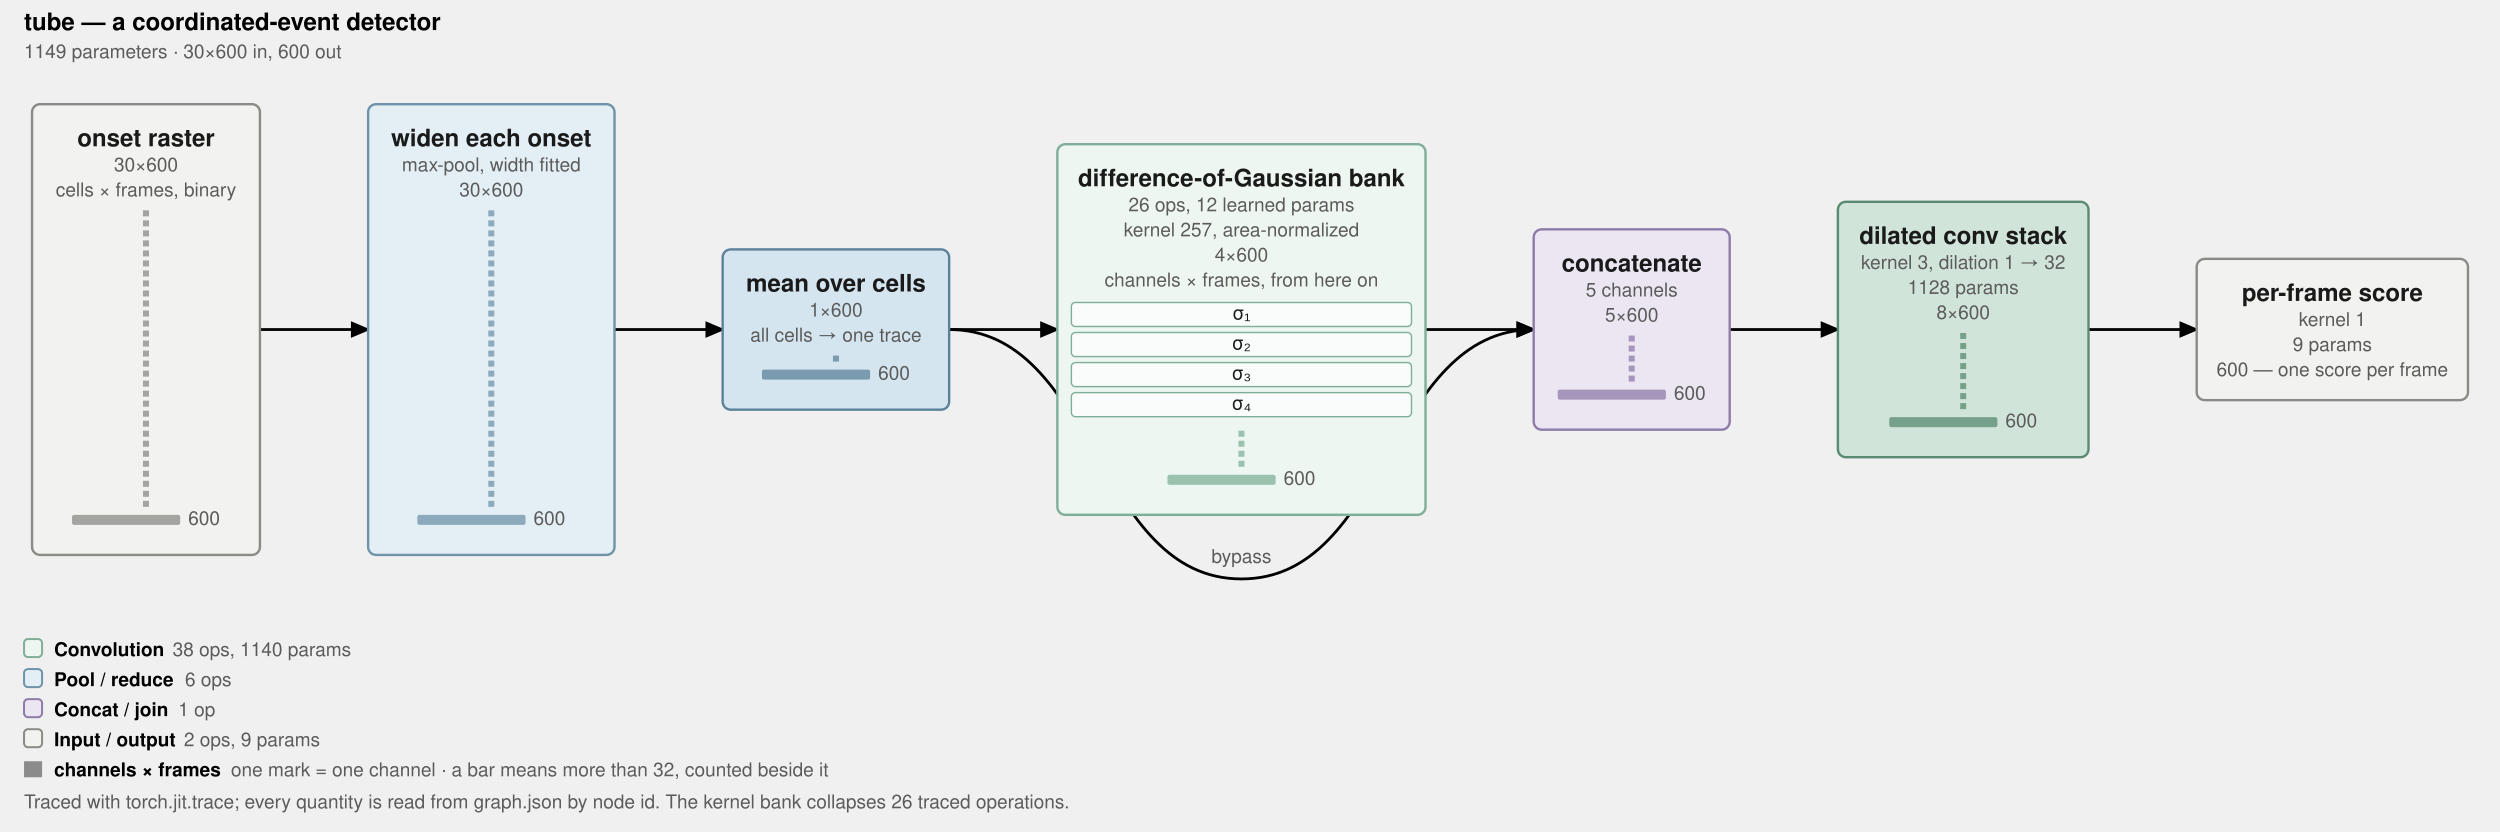
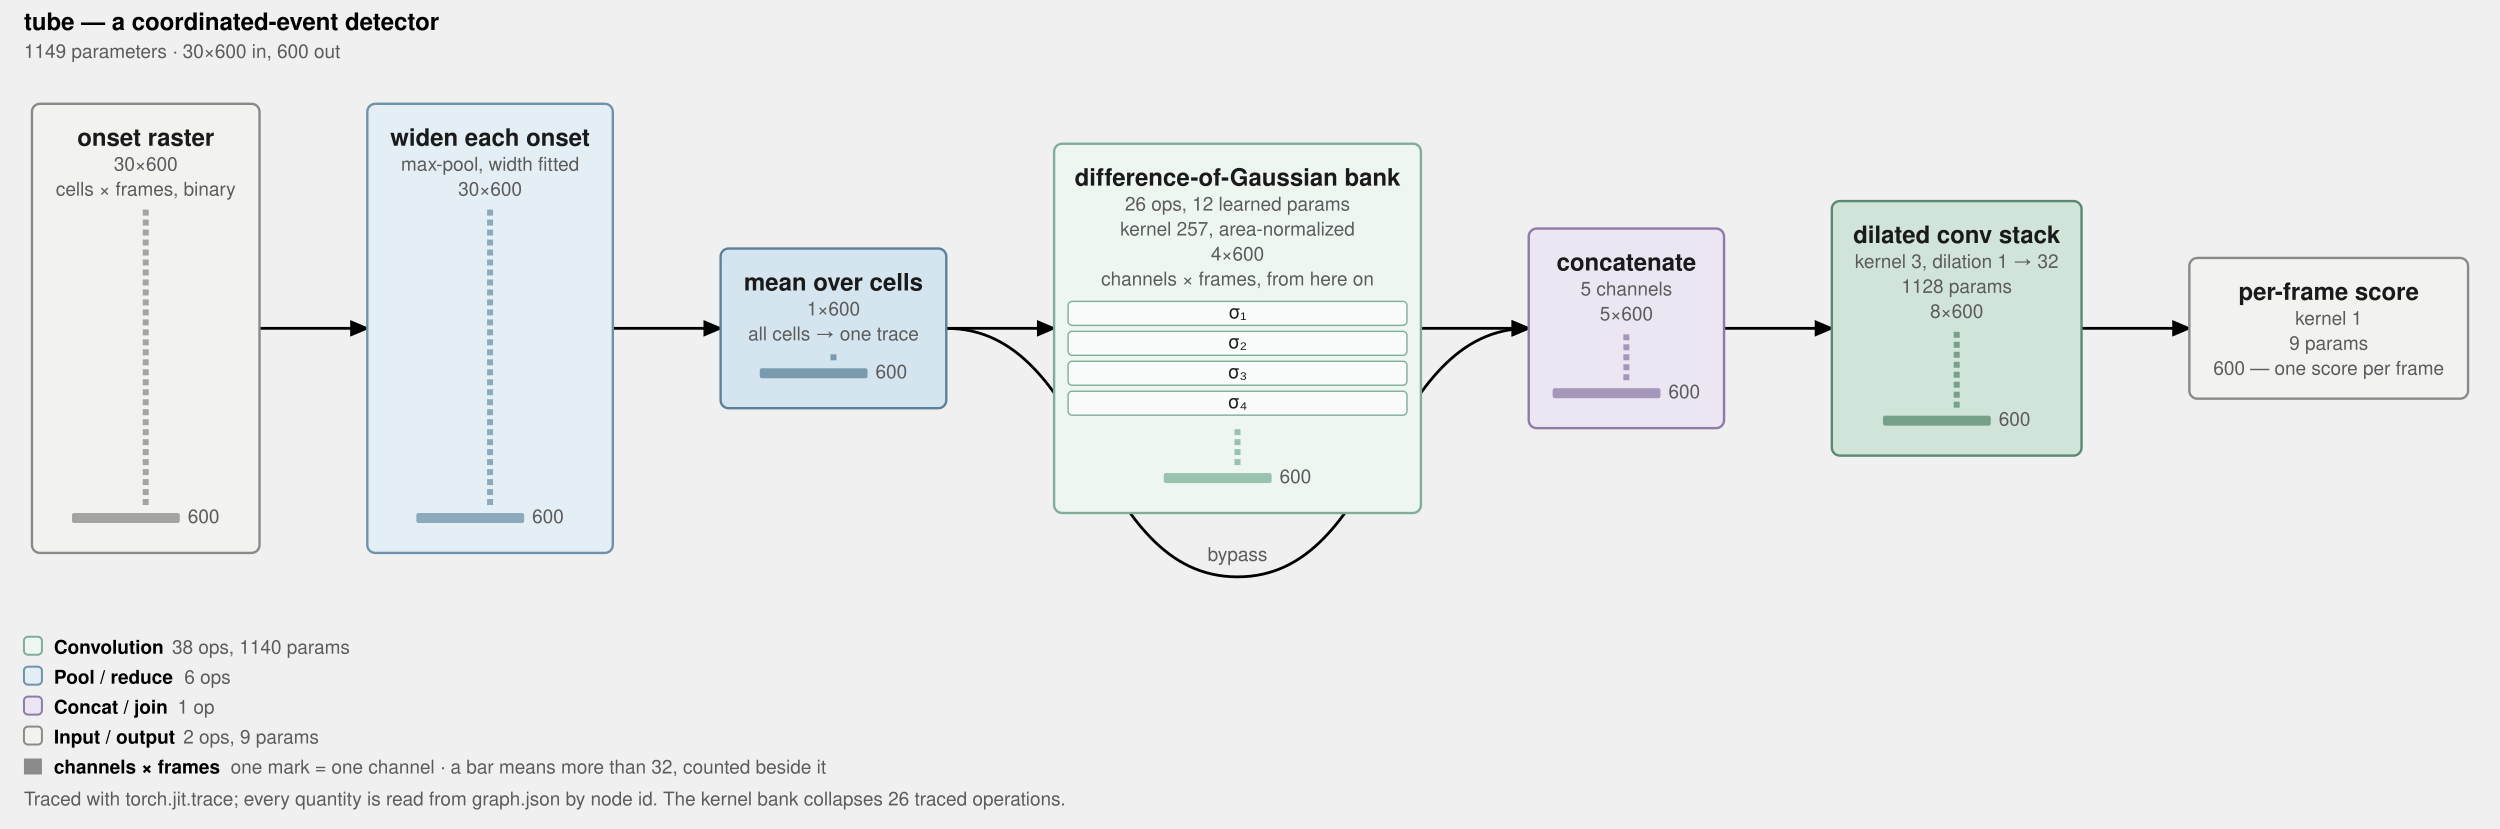
- <svg xmlns="http://www.w3.org/2000/svg" class="draughtsman" role="img" aria-label="tube — a coordinated-event detector" viewBox="0 0 1247.93 414.99" width="1247.93" height="414.99">
+ <svg xmlns="http://www.w3.org/2000/svg" class="draughtsman" role="img" aria-label="tube — a coordinated-event detector" viewBox="0 0 1252.42 414.99" width="1252.42" height="414.99">
  <defs>
    <marker id="ds-arrow" viewBox="0 0 8 8" refX="7" refY="4" markerWidth="7" markerHeight="7" orient="auto-start-reverse">
      <path d="M0 0.6 L8 4 L0 7.4 Z" style="fill:currentColor" />
    </marker>
  </defs>
-   <text class="ds-title" x="12" y="15" style="font-family:Helvetica Neue, Helvetica, Arial, sans-serif;font-size:12.0px;font-weight:600;fill:currentColor">tube — a coordinated-event detector</text>
-   <text class="ds-subtitle" x="12" y="29" style="font-family:Helvetica Neue, Helvetica, Arial, sans-serif;font-size:9.5px;fill:currentColor;opacity:0.62">1149 parameters · 30×600 in, 600 out</text>
+   <text class="ds-title" x="12" y="15" style="font-family:'Helvetica Neue', Helvetica, Arial, sans-serif;font-size:12.0px;font-weight:600;fill:currentColor">tube — a coordinated-event detector</text>
+   <text class="ds-subtitle" x="12" y="29" style="font-family:'Helvetica Neue', Helvetica, Arial, sans-serif;font-size:9.5px;fill:currentColor;opacity:0.62">1149 parameters · 30×600 in, 600 out</text>
  <g class="ds-body" transform="translate(0 36)">
-     <path class="ds-edge ds-edge-solid" data-from="raster" data-to="widen" d="M129.75 128.5 C156.75 128.5 156.75 128.5 183.75 128.5" style="fill:none;stroke:currentColor;stroke-width:1.4" marker-end="url(#ds-arrow)" />
-     <path class="ds-edge ds-edge-solid" data-from="widen" data-to="mean" d="M306.73 128.5 C333.73 128.5 333.73 128.5 360.73 128.5" style="fill:none;stroke:currentColor;stroke-width:1.4" marker-end="url(#ds-arrow)" />
-     <path class="ds-edge ds-edge-solid" data-from="mean" data-to="concat" d="M473.8 128.5 C546.74 128.5 546.74 252.99 619.69 252.99 C692.63 252.99 692.63 128.49 765.57 128.49" style="fill:none;stroke:currentColor;stroke-width:1.4" marker-end="url(#ds-arrow)" />
-     <text class="ds-edge-label" x="619.69" y="244.99" text-anchor="middle" style="font-family:Helvetica Neue, Helvetica, Arial, sans-serif;font-size:9.5px;fill:currentColor;opacity:0.62">bypass</text>
-     <path class="ds-edge ds-edge-solid" data-from="mean" data-to="dog" d="M473.8 128.5 C500.8 128.5 500.8 128.49 527.8 128.49" style="fill:none;stroke:currentColor;stroke-width:1.4" marker-end="url(#ds-arrow)" />
-     <path class="ds-edge ds-edge-solid" data-from="dog" data-to="concat" d="M711.57 128.49 C738.57 128.49 738.57 128.49 765.57 128.49" style="fill:none;stroke:currentColor;stroke-width:1.4" marker-end="url(#ds-arrow)" />
-     <path class="ds-edge ds-edge-solid" data-from="concat" data-to="head" d="M863.42 128.49 C890.42 128.49 890.42 128.48 917.42 128.48" style="fill:none;stroke:currentColor;stroke-width:1.4" marker-end="url(#ds-arrow)" />
-     <path class="ds-edge ds-edge-solid" data-from="head" data-to="score" d="M1042.52 128.48 C1069.52 128.48 1069.52 128.48 1096.52 128.48" style="fill:none;stroke:currentColor;stroke-width:1.4" marker-end="url(#ds-arrow)" />
+     <path class="ds-edge ds-edge-solid" data-from="raster" data-to="widen" d="M130.01 128.5 C157.01 128.5 157.01 128.5 184.01 128.5" style="fill:none;stroke:currentColor;stroke-width:1.4" marker-end="url(#ds-arrow)" />
+     <path class="ds-edge ds-edge-solid" data-from="widen" data-to="mean" d="M307 128.5 C334 128.5 334 128.5 361 128.5" style="fill:none;stroke:currentColor;stroke-width:1.4" marker-end="url(#ds-arrow)" />
+     <path class="ds-edge ds-edge-solid" data-from="mean" data-to="concat" d="M474.06 128.5 C547.01 128.5 547.01 252.99 619.95 252.99 C692.9 252.99 692.9 128.49 765.84 128.49" style="fill:none;stroke:currentColor;stroke-width:1.4" marker-end="url(#ds-arrow)" />
+     <text class="ds-edge-label" x="619.96" y="244.99" text-anchor="middle" style="font-family:'Helvetica Neue', Helvetica, Arial, sans-serif;font-size:9.5px;fill:currentColor;opacity:0.62">bypass</text>
+     <path class="ds-edge ds-edge-solid" data-from="mean" data-to="dog" d="M474.06 128.5 C501.07 128.5 501.07 128.49 528.07 128.49" style="fill:none;stroke:currentColor;stroke-width:1.4" marker-end="url(#ds-arrow)" />
+     <path class="ds-edge ds-edge-solid" data-from="dog" data-to="concat" d="M711.84 128.49 C738.84 128.49 738.84 128.49 765.84 128.49" style="fill:none;stroke:currentColor;stroke-width:1.4" marker-end="url(#ds-arrow)" />
+     <path class="ds-edge ds-edge-solid" data-from="concat" data-to="head" d="M863.69 128.49 C890.69 128.49 890.69 128.48 917.69 128.48" style="fill:none;stroke:currentColor;stroke-width:1.4" marker-end="url(#ds-arrow)" />
+     <path class="ds-edge ds-edge-solid" data-from="head" data-to="score" d="M1042.79 128.48 C1069.79 128.48 1069.79 128.48 1096.79 128.48" style="fill:none;stroke:currentColor;stroke-width:1.4" marker-end="url(#ds-arrow)" />
    <g class="ds-stage ds-kind-input" data-stage="raster">
-       <rect x="16" y="16" width="113.75" height="225" rx="4" style="fill:#f2f2f0;stroke:#8a8a86;stroke-width:1.2" />
-       <text x="72.87" y="37" text-anchor="middle" style="font-family:Helvetica Neue, Helvetica, Arial, sans-serif;font-size:12.0px;font-weight:600;fill:#1a1a1a">onset raster</text>
-       <text x="72.87" y="49.5" text-anchor="middle" style="font-family:Helvetica Neue, Helvetica, Arial, sans-serif;font-size:9.5px;fill:#5b5b5b">30×600</text>
-       <text x="72.87" y="62" text-anchor="middle" style="font-family:Helvetica Neue, Helvetica, Arial, sans-serif;font-size:9.5px;fill:#5b5b5b">cells × frames, binary</text>
-       <rect class="ds-mark" x="71.37" y="69" width="3" height="3" style="fill:#8a8a86;fill-opacity:0.75" />
-       <rect class="ds-mark" x="71.37" y="74" width="3" height="3" style="fill:#8a8a86;fill-opacity:0.75" />
-       <rect class="ds-mark" x="71.37" y="79" width="3" height="3" style="fill:#8a8a86;fill-opacity:0.75" />
-       <rect class="ds-mark" x="71.37" y="84" width="3" height="3" style="fill:#8a8a86;fill-opacity:0.75" />
-       <rect class="ds-mark" x="71.37" y="89" width="3" height="3" style="fill:#8a8a86;fill-opacity:0.75" />
-       <rect class="ds-mark" x="71.37" y="94" width="3" height="3" style="fill:#8a8a86;fill-opacity:0.75" />
-       <rect class="ds-mark" x="71.37" y="99" width="3" height="3" style="fill:#8a8a86;fill-opacity:0.75" />
-       <rect class="ds-mark" x="71.37" y="104" width="3" height="3" style="fill:#8a8a86;fill-opacity:0.75" />
-       <rect class="ds-mark" x="71.37" y="109" width="3" height="3" style="fill:#8a8a86;fill-opacity:0.75" />
-       <rect class="ds-mark" x="71.37" y="114" width="3" height="3" style="fill:#8a8a86;fill-opacity:0.75" />
-       <rect class="ds-mark" x="71.37" y="119" width="3" height="3" style="fill:#8a8a86;fill-opacity:0.75" />
-       <rect class="ds-mark" x="71.37" y="124" width="3" height="3" style="fill:#8a8a86;fill-opacity:0.75" />
-       <rect class="ds-mark" x="71.37" y="129" width="3" height="3" style="fill:#8a8a86;fill-opacity:0.75" />
-       <rect class="ds-mark" x="71.37" y="134" width="3" height="3" style="fill:#8a8a86;fill-opacity:0.75" />
-       <rect class="ds-mark" x="71.37" y="139" width="3" height="3" style="fill:#8a8a86;fill-opacity:0.75" />
-       <rect class="ds-mark" x="71.37" y="144" width="3" height="3" style="fill:#8a8a86;fill-opacity:0.75" />
-       <rect class="ds-mark" x="71.37" y="149" width="3" height="3" style="fill:#8a8a86;fill-opacity:0.75" />
-       <rect class="ds-mark" x="71.37" y="154" width="3" height="3" style="fill:#8a8a86;fill-opacity:0.75" />
-       <rect class="ds-mark" x="71.37" y="159" width="3" height="3" style="fill:#8a8a86;fill-opacity:0.75" />
-       <rect class="ds-mark" x="71.37" y="164" width="3" height="3" style="fill:#8a8a86;fill-opacity:0.75" />
-       <rect class="ds-mark" x="71.37" y="169" width="3" height="3" style="fill:#8a8a86;fill-opacity:0.75" />
-       <rect class="ds-mark" x="71.37" y="174" width="3" height="3" style="fill:#8a8a86;fill-opacity:0.75" />
-       <rect class="ds-mark" x="71.37" y="179" width="3" height="3" style="fill:#8a8a86;fill-opacity:0.75" />
-       <rect class="ds-mark" x="71.37" y="184" width="3" height="3" style="fill:#8a8a86;fill-opacity:0.75" />
-       <rect class="ds-mark" x="71.37" y="189" width="3" height="3" style="fill:#8a8a86;fill-opacity:0.75" />
-       <rect class="ds-mark" x="71.37" y="194" width="3" height="3" style="fill:#8a8a86;fill-opacity:0.75" />
-       <rect class="ds-mark" x="71.37" y="199" width="3" height="3" style="fill:#8a8a86;fill-opacity:0.75" />
-       <rect class="ds-mark" x="71.37" y="204" width="3" height="3" style="fill:#8a8a86;fill-opacity:0.75" />
-       <rect class="ds-mark" x="71.37" y="209" width="3" height="3" style="fill:#8a8a86;fill-opacity:0.75" />
-       <rect class="ds-mark" x="71.37" y="214" width="3" height="3" style="fill:#8a8a86;fill-opacity:0.75" />
-       <rect class="ds-mark-bar" x="35.95" y="221" width="54" height="5" rx="1" style="fill:#8a8a86;fill-opacity:0.75" />
-       <text class="ds-mark-count" x="93.95" y="226" style="font-family:Helvetica Neue, Helvetica, Arial, sans-serif;font-size:9.5px;fill:#5b5b5b">600</text>
+       <rect x="16" y="16" width="114.01" height="225" rx="4" style="fill:#f2f2f0;stroke:#8a8a86;stroke-width:1.2" />
+       <text x="73.01" y="37" text-anchor="middle" style="font-family:'Helvetica Neue', Helvetica, Arial, sans-serif;font-size:12.0px;font-weight:600;fill:#1a1a1a">onset raster</text>
+       <text x="73.01" y="49.5" text-anchor="middle" style="font-family:'Helvetica Neue', Helvetica, Arial, sans-serif;font-size:9.5px;fill:#5b5b5b">30×600</text>
+       <text x="73.01" y="62" text-anchor="middle" style="font-family:'Helvetica Neue', Helvetica, Arial, sans-serif;font-size:9.5px;fill:#5b5b5b">cells × frames, binary</text>
+       <rect class="ds-mark" x="71.51" y="69" width="3" height="3" style="fill:#8a8a86;fill-opacity:0.75" />
+       <rect class="ds-mark" x="71.51" y="74" width="3" height="3" style="fill:#8a8a86;fill-opacity:0.75" />
+       <rect class="ds-mark" x="71.51" y="79" width="3" height="3" style="fill:#8a8a86;fill-opacity:0.75" />
+       <rect class="ds-mark" x="71.51" y="84" width="3" height="3" style="fill:#8a8a86;fill-opacity:0.75" />
+       <rect class="ds-mark" x="71.51" y="89" width="3" height="3" style="fill:#8a8a86;fill-opacity:0.75" />
+       <rect class="ds-mark" x="71.51" y="94" width="3" height="3" style="fill:#8a8a86;fill-opacity:0.75" />
+       <rect class="ds-mark" x="71.51" y="99" width="3" height="3" style="fill:#8a8a86;fill-opacity:0.75" />
+       <rect class="ds-mark" x="71.51" y="104" width="3" height="3" style="fill:#8a8a86;fill-opacity:0.75" />
+       <rect class="ds-mark" x="71.51" y="109" width="3" height="3" style="fill:#8a8a86;fill-opacity:0.75" />
+       <rect class="ds-mark" x="71.51" y="114" width="3" height="3" style="fill:#8a8a86;fill-opacity:0.75" />
+       <rect class="ds-mark" x="71.51" y="119" width="3" height="3" style="fill:#8a8a86;fill-opacity:0.75" />
+       <rect class="ds-mark" x="71.51" y="124" width="3" height="3" style="fill:#8a8a86;fill-opacity:0.75" />
+       <rect class="ds-mark" x="71.51" y="129" width="3" height="3" style="fill:#8a8a86;fill-opacity:0.75" />
+       <rect class="ds-mark" x="71.51" y="134" width="3" height="3" style="fill:#8a8a86;fill-opacity:0.75" />
+       <rect class="ds-mark" x="71.51" y="139" width="3" height="3" style="fill:#8a8a86;fill-opacity:0.75" />
+       <rect class="ds-mark" x="71.51" y="144" width="3" height="3" style="fill:#8a8a86;fill-opacity:0.75" />
+       <rect class="ds-mark" x="71.51" y="149" width="3" height="3" style="fill:#8a8a86;fill-opacity:0.75" />
+       <rect class="ds-mark" x="71.51" y="154" width="3" height="3" style="fill:#8a8a86;fill-opacity:0.75" />
+       <rect class="ds-mark" x="71.51" y="159" width="3" height="3" style="fill:#8a8a86;fill-opacity:0.75" />
+       <rect class="ds-mark" x="71.51" y="164" width="3" height="3" style="fill:#8a8a86;fill-opacity:0.75" />
+       <rect class="ds-mark" x="71.51" y="169" width="3" height="3" style="fill:#8a8a86;fill-opacity:0.75" />
+       <rect class="ds-mark" x="71.51" y="174" width="3" height="3" style="fill:#8a8a86;fill-opacity:0.75" />
+       <rect class="ds-mark" x="71.51" y="179" width="3" height="3" style="fill:#8a8a86;fill-opacity:0.75" />
+       <rect class="ds-mark" x="71.51" y="184" width="3" height="3" style="fill:#8a8a86;fill-opacity:0.75" />
+       <rect class="ds-mark" x="71.51" y="189" width="3" height="3" style="fill:#8a8a86;fill-opacity:0.75" />
+       <rect class="ds-mark" x="71.51" y="194" width="3" height="3" style="fill:#8a8a86;fill-opacity:0.75" />
+       <rect class="ds-mark" x="71.51" y="199" width="3" height="3" style="fill:#8a8a86;fill-opacity:0.75" />
+       <rect class="ds-mark" x="71.51" y="204" width="3" height="3" style="fill:#8a8a86;fill-opacity:0.75" />
+       <rect class="ds-mark" x="71.51" y="209" width="3" height="3" style="fill:#8a8a86;fill-opacity:0.75" />
+       <rect class="ds-mark" x="71.51" y="214" width="3" height="3" style="fill:#8a8a86;fill-opacity:0.75" />
+       <rect class="ds-mark-bar" x="36.08" y="221" width="54" height="5" rx="1" style="fill:#8a8a86;fill-opacity:0.75" />
+       <text class="ds-mark-count" x="94.08" y="226" style="font-family:'Helvetica Neue', Helvetica, Arial, sans-serif;font-size:9.5px;fill:#5b5b5b">600</text>
    </g>
    <g class="ds-stage ds-kind-pool" data-stage="widen">
-       <rect x="183.75" y="16" width="122.99" height="225" rx="4" style="fill:#e4eef5;stroke:#6f93a8;stroke-width:1.2" />
-       <text x="245.24" y="37" text-anchor="middle" style="font-family:Helvetica Neue, Helvetica, Arial, sans-serif;font-size:12.0px;font-weight:600;fill:#1a1a1a">widen each onset</text>
-       <text x="245.24" y="49.5" text-anchor="middle" style="font-family:Helvetica Neue, Helvetica, Arial, sans-serif;font-size:9.5px;fill:#5b5b5b">max-pool, width fitted</text>
-       <text x="245.24" y="62" text-anchor="middle" style="font-family:Helvetica Neue, Helvetica, Arial, sans-serif;font-size:9.5px;fill:#5b5b5b">30×600</text>
-       <rect class="ds-mark" x="243.74" y="69" width="3" height="3" style="fill:#6f93a8;fill-opacity:0.75" />
-       <rect class="ds-mark" x="243.74" y="74" width="3" height="3" style="fill:#6f93a8;fill-opacity:0.75" />
-       <rect class="ds-mark" x="243.74" y="79" width="3" height="3" style="fill:#6f93a8;fill-opacity:0.75" />
-       <rect class="ds-mark" x="243.74" y="84" width="3" height="3" style="fill:#6f93a8;fill-opacity:0.75" />
-       <rect class="ds-mark" x="243.74" y="89" width="3" height="3" style="fill:#6f93a8;fill-opacity:0.75" />
-       <rect class="ds-mark" x="243.74" y="94" width="3" height="3" style="fill:#6f93a8;fill-opacity:0.75" />
-       <rect class="ds-mark" x="243.74" y="99" width="3" height="3" style="fill:#6f93a8;fill-opacity:0.75" />
-       <rect class="ds-mark" x="243.74" y="104" width="3" height="3" style="fill:#6f93a8;fill-opacity:0.75" />
-       <rect class="ds-mark" x="243.74" y="109" width="3" height="3" style="fill:#6f93a8;fill-opacity:0.75" />
-       <rect class="ds-mark" x="243.74" y="114" width="3" height="3" style="fill:#6f93a8;fill-opacity:0.75" />
-       <rect class="ds-mark" x="243.74" y="119" width="3" height="3" style="fill:#6f93a8;fill-opacity:0.75" />
-       <rect class="ds-mark" x="243.74" y="124" width="3" height="3" style="fill:#6f93a8;fill-opacity:0.75" />
-       <rect class="ds-mark" x="243.74" y="129" width="3" height="3" style="fill:#6f93a8;fill-opacity:0.75" />
-       <rect class="ds-mark" x="243.74" y="134" width="3" height="3" style="fill:#6f93a8;fill-opacity:0.75" />
-       <rect class="ds-mark" x="243.74" y="139" width="3" height="3" style="fill:#6f93a8;fill-opacity:0.75" />
-       <rect class="ds-mark" x="243.74" y="144" width="3" height="3" style="fill:#6f93a8;fill-opacity:0.75" />
-       <rect class="ds-mark" x="243.74" y="149" width="3" height="3" style="fill:#6f93a8;fill-opacity:0.75" />
-       <rect class="ds-mark" x="243.74" y="154" width="3" height="3" style="fill:#6f93a8;fill-opacity:0.75" />
-       <rect class="ds-mark" x="243.74" y="159" width="3" height="3" style="fill:#6f93a8;fill-opacity:0.75" />
-       <rect class="ds-mark" x="243.74" y="164" width="3" height="3" style="fill:#6f93a8;fill-opacity:0.75" />
-       <rect class="ds-mark" x="243.74" y="169" width="3" height="3" style="fill:#6f93a8;fill-opacity:0.75" />
-       <rect class="ds-mark" x="243.74" y="174" width="3" height="3" style="fill:#6f93a8;fill-opacity:0.75" />
-       <rect class="ds-mark" x="243.74" y="179" width="3" height="3" style="fill:#6f93a8;fill-opacity:0.75" />
-       <rect class="ds-mark" x="243.74" y="184" width="3" height="3" style="fill:#6f93a8;fill-opacity:0.75" />
-       <rect class="ds-mark" x="243.74" y="189" width="3" height="3" style="fill:#6f93a8;fill-opacity:0.75" />
-       <rect class="ds-mark" x="243.74" y="194" width="3" height="3" style="fill:#6f93a8;fill-opacity:0.75" />
-       <rect class="ds-mark" x="243.74" y="199" width="3" height="3" style="fill:#6f93a8;fill-opacity:0.75" />
-       <rect class="ds-mark" x="243.74" y="204" width="3" height="3" style="fill:#6f93a8;fill-opacity:0.75" />
-       <rect class="ds-mark" x="243.74" y="209" width="3" height="3" style="fill:#6f93a8;fill-opacity:0.75" />
-       <rect class="ds-mark" x="243.74" y="214" width="3" height="3" style="fill:#6f93a8;fill-opacity:0.75" />
-       <rect class="ds-mark-bar" x="208.32" y="221" width="54" height="5" rx="1" style="fill:#6f93a8;fill-opacity:0.75" />
-       <text class="ds-mark-count" x="266.32" y="226" style="font-family:Helvetica Neue, Helvetica, Arial, sans-serif;font-size:9.5px;fill:#5b5b5b">600</text>
+       <rect x="184.01" y="16" width="122.99" height="225" rx="4" style="fill:#e4eef5;stroke:#6f93a8;stroke-width:1.2" />
+       <text x="245.51" y="37" text-anchor="middle" style="font-family:'Helvetica Neue', Helvetica, Arial, sans-serif;font-size:12.0px;font-weight:600;fill:#1a1a1a">widen each onset</text>
+       <text x="245.51" y="49.5" text-anchor="middle" style="font-family:'Helvetica Neue', Helvetica, Arial, sans-serif;font-size:9.5px;fill:#5b5b5b">max-pool, width fitted</text>
+       <text x="245.51" y="62" text-anchor="middle" style="font-family:'Helvetica Neue', Helvetica, Arial, sans-serif;font-size:9.5px;fill:#5b5b5b">30×600</text>
+       <rect class="ds-mark" x="244.01" y="69" width="3" height="3" style="fill:#6f93a8;fill-opacity:0.75" />
+       <rect class="ds-mark" x="244.01" y="74" width="3" height="3" style="fill:#6f93a8;fill-opacity:0.75" />
+       <rect class="ds-mark" x="244.01" y="79" width="3" height="3" style="fill:#6f93a8;fill-opacity:0.75" />
+       <rect class="ds-mark" x="244.01" y="84" width="3" height="3" style="fill:#6f93a8;fill-opacity:0.75" />
+       <rect class="ds-mark" x="244.01" y="89" width="3" height="3" style="fill:#6f93a8;fill-opacity:0.75" />
+       <rect class="ds-mark" x="244.01" y="94" width="3" height="3" style="fill:#6f93a8;fill-opacity:0.75" />
+       <rect class="ds-mark" x="244.01" y="99" width="3" height="3" style="fill:#6f93a8;fill-opacity:0.75" />
+       <rect class="ds-mark" x="244.01" y="104" width="3" height="3" style="fill:#6f93a8;fill-opacity:0.75" />
+       <rect class="ds-mark" x="244.01" y="109" width="3" height="3" style="fill:#6f93a8;fill-opacity:0.75" />
+       <rect class="ds-mark" x="244.01" y="114" width="3" height="3" style="fill:#6f93a8;fill-opacity:0.75" />
+       <rect class="ds-mark" x="244.01" y="119" width="3" height="3" style="fill:#6f93a8;fill-opacity:0.75" />
+       <rect class="ds-mark" x="244.01" y="124" width="3" height="3" style="fill:#6f93a8;fill-opacity:0.75" />
+       <rect class="ds-mark" x="244.01" y="129" width="3" height="3" style="fill:#6f93a8;fill-opacity:0.75" />
+       <rect class="ds-mark" x="244.01" y="134" width="3" height="3" style="fill:#6f93a8;fill-opacity:0.75" />
+       <rect class="ds-mark" x="244.01" y="139" width="3" height="3" style="fill:#6f93a8;fill-opacity:0.75" />
+       <rect class="ds-mark" x="244.01" y="144" width="3" height="3" style="fill:#6f93a8;fill-opacity:0.75" />
+       <rect class="ds-mark" x="244.01" y="149" width="3" height="3" style="fill:#6f93a8;fill-opacity:0.75" />
+       <rect class="ds-mark" x="244.01" y="154" width="3" height="3" style="fill:#6f93a8;fill-opacity:0.75" />
+       <rect class="ds-mark" x="244.01" y="159" width="3" height="3" style="fill:#6f93a8;fill-opacity:0.75" />
+       <rect class="ds-mark" x="244.01" y="164" width="3" height="3" style="fill:#6f93a8;fill-opacity:0.75" />
+       <rect class="ds-mark" x="244.01" y="169" width="3" height="3" style="fill:#6f93a8;fill-opacity:0.75" />
+       <rect class="ds-mark" x="244.01" y="174" width="3" height="3" style="fill:#6f93a8;fill-opacity:0.75" />
+       <rect class="ds-mark" x="244.01" y="179" width="3" height="3" style="fill:#6f93a8;fill-opacity:0.75" />
+       <rect class="ds-mark" x="244.01" y="184" width="3" height="3" style="fill:#6f93a8;fill-opacity:0.75" />
+       <rect class="ds-mark" x="244.01" y="189" width="3" height="3" style="fill:#6f93a8;fill-opacity:0.75" />
+       <rect class="ds-mark" x="244.01" y="194" width="3" height="3" style="fill:#6f93a8;fill-opacity:0.75" />
+       <rect class="ds-mark" x="244.01" y="199" width="3" height="3" style="fill:#6f93a8;fill-opacity:0.75" />
+       <rect class="ds-mark" x="244.01" y="204" width="3" height="3" style="fill:#6f93a8;fill-opacity:0.75" />
+       <rect class="ds-mark" x="244.01" y="209" width="3" height="3" style="fill:#6f93a8;fill-opacity:0.75" />
+       <rect class="ds-mark" x="244.01" y="214" width="3" height="3" style="fill:#6f93a8;fill-opacity:0.75" />
+       <rect class="ds-mark-bar" x="208.58" y="221" width="54" height="5" rx="1" style="fill:#6f93a8;fill-opacity:0.75" />
+       <text class="ds-mark-count" x="266.58" y="226" style="font-family:'Helvetica Neue', Helvetica, Arial, sans-serif;font-size:9.5px;fill:#5b5b5b">600</text>
    </g>
    <g class="ds-stage ds-kind-reduce" data-stage="mean">
-       <rect x="360.73" y="88.5" width="113.06" height="80" rx="4" style="fill:#d5e5ef;stroke:#5b829a;stroke-width:1.2" />
-       <text x="417.27" y="109.5" text-anchor="middle" style="font-family:Helvetica Neue, Helvetica, Arial, sans-serif;font-size:12.0px;font-weight:600;fill:#1a1a1a">mean over cells</text>
-       <text x="417.27" y="122" text-anchor="middle" style="font-family:Helvetica Neue, Helvetica, Arial, sans-serif;font-size:9.5px;fill:#5b5b5b">1×600</text>
-       <text x="417.27" y="134.5" text-anchor="middle" style="font-family:Helvetica Neue, Helvetica, Arial, sans-serif;font-size:9.5px;fill:#5b5b5b">all cells → one trace</text>
-       <rect class="ds-mark" x="415.77" y="141.5" width="3" height="3" style="fill:#5b829a;fill-opacity:0.75" />
-       <rect class="ds-mark-bar" x="380.34" y="148.5" width="54" height="5" rx="1" style="fill:#5b829a;fill-opacity:0.75" />
-       <text class="ds-mark-count" x="438.34" y="153.5" style="font-family:Helvetica Neue, Helvetica, Arial, sans-serif;font-size:9.5px;fill:#5b5b5b">600</text>
+       <rect x="361" y="88.5" width="113.06" height="80" rx="4" style="fill:#d5e5ef;stroke:#5b829a;stroke-width:1.2" />
+       <text x="417.53" y="109.5" text-anchor="middle" style="font-family:'Helvetica Neue', Helvetica, Arial, sans-serif;font-size:12.0px;font-weight:600;fill:#1a1a1a">mean over cells</text>
+       <text x="417.53" y="122" text-anchor="middle" style="font-family:'Helvetica Neue', Helvetica, Arial, sans-serif;font-size:9.5px;fill:#5b5b5b">1×600</text>
+       <text x="417.53" y="134.5" text-anchor="middle" style="font-family:'Helvetica Neue', Helvetica, Arial, sans-serif;font-size:9.5px;fill:#5b5b5b">all cells → one trace</text>
+       <rect class="ds-mark" x="416.03" y="141.5" width="3" height="3" style="fill:#5b829a;fill-opacity:0.75" />
+       <rect class="ds-mark-bar" x="380.61" y="148.5" width="54" height="5" rx="1" style="fill:#5b829a;fill-opacity:0.75" />
+       <text class="ds-mark-count" x="438.61" y="153.5" style="font-family:'Helvetica Neue', Helvetica, Arial, sans-serif;font-size:9.5px;fill:#5b5b5b">600</text>
    </g>
    <g class="ds-stage ds-kind-kernel" data-stage="dog">
-       <rect x="527.8" y="35.99" width="183.78" height="185" rx="4" style="fill:#eef6f1;stroke:#7fae99;stroke-width:1.2" />
-       <text x="619.69" y="56.99" text-anchor="middle" style="font-family:Helvetica Neue, Helvetica, Arial, sans-serif;font-size:12.0px;font-weight:600;fill:#1a1a1a">difference-of-Gaussian bank</text>
-       <text x="619.69" y="69.49" text-anchor="middle" style="font-family:Helvetica Neue, Helvetica, Arial, sans-serif;font-size:9.5px;fill:#5b5b5b">26 ops, 12 learned params</text>
-       <text x="619.69" y="81.99" text-anchor="middle" style="font-family:Helvetica Neue, Helvetica, Arial, sans-serif;font-size:9.5px;fill:#5b5b5b">kernel 257, area-normalized</text>
-       <text x="619.69" y="94.49" text-anchor="middle" style="font-family:Helvetica Neue, Helvetica, Arial, sans-serif;font-size:9.5px;fill:#5b5b5b">4×600</text>
-       <text x="619.69" y="106.99" text-anchor="middle" style="font-family:Helvetica Neue, Helvetica, Arial, sans-serif;font-size:9.5px;fill:#5b5b5b">channels × frames, from here on</text>
-       <rect class="ds-lane" x="534.8" y="114.99" width="169.78" height="12" rx="2" style="fill:#ffffff;fill-opacity:0.62;stroke:#7fae99;stroke-width:0.7" />
-       <text x="619.69" y="123.49" text-anchor="middle" style="font-family:Helvetica Neue, Helvetica, Arial, sans-serif;font-size:9.5px;fill:#1a1a1a">σ₁</text>
-       <rect class="ds-lane" x="534.8" y="129.99" width="169.78" height="12" rx="2" style="fill:#ffffff;fill-opacity:0.62;stroke:#7fae99;stroke-width:0.7" />
-       <text x="619.69" y="138.49" text-anchor="middle" style="font-family:Helvetica Neue, Helvetica, Arial, sans-serif;font-size:9.5px;fill:#1a1a1a">σ₂</text>
-       <rect class="ds-lane" x="534.8" y="144.99" width="169.78" height="12" rx="2" style="fill:#ffffff;fill-opacity:0.62;stroke:#7fae99;stroke-width:0.7" />
-       <text x="619.69" y="153.49" text-anchor="middle" style="font-family:Helvetica Neue, Helvetica, Arial, sans-serif;font-size:9.5px;fill:#1a1a1a">σ₃</text>
-       <rect class="ds-lane" x="534.8" y="159.99" width="169.78" height="12" rx="2" style="fill:#ffffff;fill-opacity:0.62;stroke:#7fae99;stroke-width:0.7" />
-       <text x="619.69" y="168.49" text-anchor="middle" style="font-family:Helvetica Neue, Helvetica, Arial, sans-serif;font-size:9.5px;fill:#1a1a1a">σ₄</text>
-       <rect class="ds-mark" x="618.19" y="178.99" width="3" height="3" style="fill:#7fae99;fill-opacity:0.75" />
-       <rect class="ds-mark" x="618.19" y="183.99" width="3" height="3" style="fill:#7fae99;fill-opacity:0.75" />
-       <rect class="ds-mark" x="618.19" y="188.99" width="3" height="3" style="fill:#7fae99;fill-opacity:0.75" />
-       <rect class="ds-mark" x="618.19" y="193.99" width="3" height="3" style="fill:#7fae99;fill-opacity:0.75" />
-       <rect class="ds-mark-bar" x="582.76" y="200.99" width="54" height="5" rx="1" style="fill:#7fae99;fill-opacity:0.75" />
-       <text class="ds-mark-count" x="640.76" y="205.99" style="font-family:Helvetica Neue, Helvetica, Arial, sans-serif;font-size:9.5px;fill:#5b5b5b">600</text>
+       <rect x="528.07" y="35.99" width="183.78" height="185" rx="4" style="fill:#eef6f1;stroke:#7fae99;stroke-width:1.2" />
+       <text x="619.95" y="56.99" text-anchor="middle" style="font-family:'Helvetica Neue', Helvetica, Arial, sans-serif;font-size:12.0px;font-weight:600;fill:#1a1a1a">difference-of-Gaussian bank</text>
+       <text x="619.95" y="69.49" text-anchor="middle" style="font-family:'Helvetica Neue', Helvetica, Arial, sans-serif;font-size:9.5px;fill:#5b5b5b">26 ops, 12 learned params</text>
+       <text x="619.95" y="81.99" text-anchor="middle" style="font-family:'Helvetica Neue', Helvetica, Arial, sans-serif;font-size:9.5px;fill:#5b5b5b">kernel 257, area-normalized</text>
+       <text x="619.95" y="94.49" text-anchor="middle" style="font-family:'Helvetica Neue', Helvetica, Arial, sans-serif;font-size:9.5px;fill:#5b5b5b">4×600</text>
+       <text x="619.95" y="106.99" text-anchor="middle" style="font-family:'Helvetica Neue', Helvetica, Arial, sans-serif;font-size:9.5px;fill:#5b5b5b">channels × frames, from here on</text>
+       <rect class="ds-lane" x="535.07" y="114.99" width="169.78" height="12" rx="2" style="fill:#ffffff;fill-opacity:0.62;stroke:#7fae99;stroke-width:0.7" />
+       <text x="619.95" y="123.49" text-anchor="middle" style="font-family:'Helvetica Neue', Helvetica, Arial, sans-serif;font-size:9.5px;fill:#1a1a1a">σ₁</text>
+       <rect class="ds-lane" x="535.07" y="129.99" width="169.78" height="12" rx="2" style="fill:#ffffff;fill-opacity:0.62;stroke:#7fae99;stroke-width:0.7" />
+       <text x="619.95" y="138.49" text-anchor="middle" style="font-family:'Helvetica Neue', Helvetica, Arial, sans-serif;font-size:9.5px;fill:#1a1a1a">σ₂</text>
+       <rect class="ds-lane" x="535.07" y="144.99" width="169.78" height="12" rx="2" style="fill:#ffffff;fill-opacity:0.62;stroke:#7fae99;stroke-width:0.7" />
+       <text x="619.95" y="153.49" text-anchor="middle" style="font-family:'Helvetica Neue', Helvetica, Arial, sans-serif;font-size:9.5px;fill:#1a1a1a">σ₃</text>
+       <rect class="ds-lane" x="535.07" y="159.99" width="169.78" height="12" rx="2" style="fill:#ffffff;fill-opacity:0.62;stroke:#7fae99;stroke-width:0.7" />
+       <text x="619.95" y="168.49" text-anchor="middle" style="font-family:'Helvetica Neue', Helvetica, Arial, sans-serif;font-size:9.5px;fill:#1a1a1a">σ₄</text>
+       <rect class="ds-mark" x="618.45" y="178.99" width="3" height="3" style="fill:#7fae99;fill-opacity:0.75" />
+       <rect class="ds-mark" x="618.45" y="183.99" width="3" height="3" style="fill:#7fae99;fill-opacity:0.75" />
+       <rect class="ds-mark" x="618.45" y="188.99" width="3" height="3" style="fill:#7fae99;fill-opacity:0.75" />
+       <rect class="ds-mark" x="618.45" y="193.99" width="3" height="3" style="fill:#7fae99;fill-opacity:0.75" />
+       <rect class="ds-mark-bar" x="583.03" y="200.99" width="54" height="5" rx="1" style="fill:#7fae99;fill-opacity:0.75" />
+       <text class="ds-mark-count" x="641.03" y="205.99" style="font-family:'Helvetica Neue', Helvetica, Arial, sans-serif;font-size:9.5px;fill:#5b5b5b">600</text>
    </g>
    <g class="ds-stage ds-kind-concat" data-stage="concat">
-       <rect x="765.57" y="78.49" width="97.85" height="100" rx="4" style="fill:#ece6f2;stroke:#8d7ba8;stroke-width:1.2" />
-       <text x="814.5" y="99.49" text-anchor="middle" style="font-family:Helvetica Neue, Helvetica, Arial, sans-serif;font-size:12.0px;font-weight:600;fill:#1a1a1a">concatenate</text>
-       <text x="814.5" y="111.99" text-anchor="middle" style="font-family:Helvetica Neue, Helvetica, Arial, sans-serif;font-size:9.5px;fill:#5b5b5b">5 channels</text>
-       <text x="814.5" y="124.49" text-anchor="middle" style="font-family:Helvetica Neue, Helvetica, Arial, sans-serif;font-size:9.5px;fill:#5b5b5b">5×600</text>
-       <rect class="ds-mark" x="813" y="131.49" width="3" height="3" style="fill:#8d7ba8;fill-opacity:0.75" />
-       <rect class="ds-mark" x="813" y="136.49" width="3" height="3" style="fill:#8d7ba8;fill-opacity:0.75" />
-       <rect class="ds-mark" x="813" y="141.49" width="3" height="3" style="fill:#8d7ba8;fill-opacity:0.75" />
-       <rect class="ds-mark" x="813" y="146.49" width="3" height="3" style="fill:#8d7ba8;fill-opacity:0.75" />
-       <rect class="ds-mark" x="813" y="151.49" width="3" height="3" style="fill:#8d7ba8;fill-opacity:0.75" />
-       <rect class="ds-mark-bar" x="777.57" y="158.49" width="54" height="5" rx="1" style="fill:#8d7ba8;fill-opacity:0.75" />
-       <text class="ds-mark-count" x="835.57" y="163.49" style="font-family:Helvetica Neue, Helvetica, Arial, sans-serif;font-size:9.5px;fill:#5b5b5b">600</text>
+       <rect x="765.84" y="78.49" width="97.85" height="100" rx="4" style="fill:#ece6f2;stroke:#8d7ba8;stroke-width:1.2" />
+       <text x="814.76" y="99.49" text-anchor="middle" style="font-family:'Helvetica Neue', Helvetica, Arial, sans-serif;font-size:12.0px;font-weight:600;fill:#1a1a1a">concatenate</text>
+       <text x="814.76" y="111.99" text-anchor="middle" style="font-family:'Helvetica Neue', Helvetica, Arial, sans-serif;font-size:9.5px;fill:#5b5b5b">5 channels</text>
+       <text x="814.76" y="124.49" text-anchor="middle" style="font-family:'Helvetica Neue', Helvetica, Arial, sans-serif;font-size:9.5px;fill:#5b5b5b">5×600</text>
+       <rect class="ds-mark" x="813.26" y="131.49" width="3" height="3" style="fill:#8d7ba8;fill-opacity:0.75" />
+       <rect class="ds-mark" x="813.26" y="136.49" width="3" height="3" style="fill:#8d7ba8;fill-opacity:0.75" />
+       <rect class="ds-mark" x="813.26" y="141.49" width="3" height="3" style="fill:#8d7ba8;fill-opacity:0.75" />
+       <rect class="ds-mark" x="813.26" y="146.49" width="3" height="3" style="fill:#8d7ba8;fill-opacity:0.75" />
+       <rect class="ds-mark" x="813.26" y="151.49" width="3" height="3" style="fill:#8d7ba8;fill-opacity:0.75" />
+       <rect class="ds-mark-bar" x="777.84" y="158.49" width="54" height="5" rx="1" style="fill:#8d7ba8;fill-opacity:0.75" />
+       <text class="ds-mark-count" x="835.84" y="163.49" style="font-family:'Helvetica Neue', Helvetica, Arial, sans-serif;font-size:9.5px;fill:#5b5b5b">600</text>
    </g>
    <g class="ds-stage ds-kind-stack" data-stage="head">
-       <rect x="917.42" y="64.73" width="125.1" height="127.5" rx="4" style="fill:#d1e4d9;stroke:#5a8a71;stroke-width:1.2" />
-       <text x="979.97" y="85.73" text-anchor="middle" style="font-family:Helvetica Neue, Helvetica, Arial, sans-serif;font-size:12.0px;font-weight:600;fill:#1a1a1a">dilated conv stack</text>
-       <text x="979.97" y="98.23" text-anchor="middle" style="font-family:Helvetica Neue, Helvetica, Arial, sans-serif;font-size:9.5px;fill:#5b5b5b">kernel 3, dilation 1 → 32</text>
-       <text x="979.97" y="110.73" text-anchor="middle" style="font-family:Helvetica Neue, Helvetica, Arial, sans-serif;font-size:9.5px;fill:#5b5b5b">1128 params</text>
-       <text x="979.97" y="123.23" text-anchor="middle" style="font-family:Helvetica Neue, Helvetica, Arial, sans-serif;font-size:9.5px;fill:#5b5b5b">8×600</text>
-       <rect class="ds-mark" x="978.47" y="130.23" width="3" height="3" style="fill:#5a8a71;fill-opacity:0.75" />
-       <rect class="ds-mark" x="978.47" y="135.23" width="3" height="3" style="fill:#5a8a71;fill-opacity:0.75" />
-       <rect class="ds-mark" x="978.47" y="140.23" width="3" height="3" style="fill:#5a8a71;fill-opacity:0.75" />
-       <rect class="ds-mark" x="978.47" y="145.23" width="3" height="3" style="fill:#5a8a71;fill-opacity:0.75" />
-       <rect class="ds-mark" x="978.47" y="150.23" width="3" height="3" style="fill:#5a8a71;fill-opacity:0.75" />
-       <rect class="ds-mark" x="978.47" y="155.23" width="3" height="3" style="fill:#5a8a71;fill-opacity:0.75" />
-       <rect class="ds-mark" x="978.47" y="160.23" width="3" height="3" style="fill:#5a8a71;fill-opacity:0.75" />
-       <rect class="ds-mark" x="978.47" y="165.23" width="3" height="3" style="fill:#5a8a71;fill-opacity:0.75" />
-       <rect class="ds-mark-bar" x="943.05" y="172.23" width="54" height="5" rx="1" style="fill:#5a8a71;fill-opacity:0.75" />
-       <text class="ds-mark-count" x="1001.05" y="177.23" style="font-family:Helvetica Neue, Helvetica, Arial, sans-serif;font-size:9.5px;fill:#5b5b5b">600</text>
+       <rect x="917.69" y="64.73" width="125.1" height="127.5" rx="4" style="fill:#d1e4d9;stroke:#5a8a71;stroke-width:1.2" />
+       <text x="980.24" y="85.73" text-anchor="middle" style="font-family:'Helvetica Neue', Helvetica, Arial, sans-serif;font-size:12.0px;font-weight:600;fill:#1a1a1a">dilated conv stack</text>
+       <text x="980.24" y="98.23" text-anchor="middle" style="font-family:'Helvetica Neue', Helvetica, Arial, sans-serif;font-size:9.5px;fill:#5b5b5b">kernel 3, dilation 1 → 32</text>
+       <text x="980.24" y="110.73" text-anchor="middle" style="font-family:'Helvetica Neue', Helvetica, Arial, sans-serif;font-size:9.5px;fill:#5b5b5b">1128 params</text>
+       <text x="980.24" y="123.23" text-anchor="middle" style="font-family:'Helvetica Neue', Helvetica, Arial, sans-serif;font-size:9.5px;fill:#5b5b5b">8×600</text>
+       <rect class="ds-mark" x="978.74" y="130.23" width="3" height="3" style="fill:#5a8a71;fill-opacity:0.75" />
+       <rect class="ds-mark" x="978.74" y="135.23" width="3" height="3" style="fill:#5a8a71;fill-opacity:0.75" />
+       <rect class="ds-mark" x="978.74" y="140.23" width="3" height="3" style="fill:#5a8a71;fill-opacity:0.75" />
+       <rect class="ds-mark" x="978.74" y="145.23" width="3" height="3" style="fill:#5a8a71;fill-opacity:0.75" />
+       <rect class="ds-mark" x="978.74" y="150.23" width="3" height="3" style="fill:#5a8a71;fill-opacity:0.75" />
+       <rect class="ds-mark" x="978.74" y="155.23" width="3" height="3" style="fill:#5a8a71;fill-opacity:0.75" />
+       <rect class="ds-mark" x="978.74" y="160.23" width="3" height="3" style="fill:#5a8a71;fill-opacity:0.75" />
+       <rect class="ds-mark" x="978.74" y="165.23" width="3" height="3" style="fill:#5a8a71;fill-opacity:0.75" />
+       <rect class="ds-mark-bar" x="943.31" y="172.23" width="54" height="5" rx="1" style="fill:#5a8a71;fill-opacity:0.75" />
+       <text class="ds-mark-count" x="1001.31" y="177.23" style="font-family:'Helvetica Neue', Helvetica, Arial, sans-serif;font-size:9.5px;fill:#5b5b5b">600</text>
    </g>
    <g class="ds-stage ds-kind-output" data-stage="score">
-       <rect x="1096.52" y="93.23" width="135.42" height="70.5" rx="4" style="fill:#f2f2f0;stroke:#8a8a86;stroke-width:1.2" />
-       <text x="1164.23" y="114.23" text-anchor="middle" style="font-family:Helvetica Neue, Helvetica, Arial, sans-serif;font-size:12.0px;font-weight:600;fill:#1a1a1a">per-frame score</text>
-       <text x="1164.23" y="126.73" text-anchor="middle" style="font-family:Helvetica Neue, Helvetica, Arial, sans-serif;font-size:9.5px;fill:#5b5b5b">kernel 1</text>
-       <text x="1164.23" y="139.23" text-anchor="middle" style="font-family:Helvetica Neue, Helvetica, Arial, sans-serif;font-size:9.5px;fill:#5b5b5b">9 params</text>
-       <text x="1164.23" y="151.73" text-anchor="middle" style="font-family:Helvetica Neue, Helvetica, Arial, sans-serif;font-size:9.5px;fill:#5b5b5b">600 — one score per frame</text>
+       <rect x="1096.79" y="93.23" width="139.63" height="70.5" rx="4" style="fill:#f2f2f0;stroke:#8a8a86;stroke-width:1.2" />
+       <text x="1166.6" y="114.23" text-anchor="middle" style="font-family:'Helvetica Neue', Helvetica, Arial, sans-serif;font-size:12.0px;font-weight:600;fill:#1a1a1a">per-frame score</text>
+       <text x="1166.6" y="126.73" text-anchor="middle" style="font-family:'Helvetica Neue', Helvetica, Arial, sans-serif;font-size:9.5px;fill:#5b5b5b">kernel 1</text>
+       <text x="1166.6" y="139.23" text-anchor="middle" style="font-family:'Helvetica Neue', Helvetica, Arial, sans-serif;font-size:9.5px;fill:#5b5b5b">9 params</text>
+       <text x="1166.6" y="151.73" text-anchor="middle" style="font-family:'Helvetica Neue', Helvetica, Arial, sans-serif;font-size:9.5px;fill:#5b5b5b">600 — one score per frame</text>
    </g>
  </g>
  <g class="ds-legend">
    <rect class="ds-legend-swatch ds-kind-kernel" x="12" y="318.99" width="9" height="9" rx="2" style="fill:#eef6f1;stroke:#7fae99;stroke-width:1" />
-     <text class="ds-legend-label" x="27" y="327.49" style="font-family:Helvetica Neue, Helvetica, Arial, sans-serif;font-size:9.5px;font-weight:600;fill:currentColor">Convolution</text>
-     <text class="ds-legend-share" x="86.17" y="327.49" style="font-family:Helvetica Neue, Helvetica, Arial, sans-serif;font-size:9.5px;fill:currentColor;opacity:0.62">38 ops, 1140 params</text>
+     <text class="ds-legend-label" x="27" y="327.49" style="font-family:'Helvetica Neue', Helvetica, Arial, sans-serif;font-size:9.5px;font-weight:600;fill:currentColor">Convolution</text>
+     <text class="ds-legend-share" x="86.17" y="327.49" style="font-family:'Helvetica Neue', Helvetica, Arial, sans-serif;font-size:9.5px;fill:currentColor;opacity:0.62">38 ops, 1140 params</text>
    <rect class="ds-legend-swatch ds-kind-pool" x="12" y="333.99" width="9" height="9" rx="2" style="fill:#e4eef5;stroke:#6f93a8;stroke-width:1" />
-     <text class="ds-legend-label" x="27" y="342.49" style="font-family:Helvetica Neue, Helvetica, Arial, sans-serif;font-size:9.5px;font-weight:600;fill:currentColor">Pool / reduce</text>
-     <text class="ds-legend-share" x="92.33" y="342.49" style="font-family:Helvetica Neue, Helvetica, Arial, sans-serif;font-size:9.5px;fill:currentColor;opacity:0.62">6 ops</text>
+     <text class="ds-legend-label" x="27" y="342.49" style="font-family:'Helvetica Neue', Helvetica, Arial, sans-serif;font-size:9.5px;font-weight:600;fill:currentColor">Pool / reduce</text>
+     <text class="ds-legend-share" x="92.33" y="342.49" style="font-family:'Helvetica Neue', Helvetica, Arial, sans-serif;font-size:9.5px;fill:currentColor;opacity:0.62">6 ops</text>
    <rect class="ds-legend-swatch ds-kind-concat" x="12" y="348.99" width="9" height="9" rx="2" style="fill:#ece6f2;stroke:#8d7ba8;stroke-width:1" />
-     <text class="ds-legend-label" x="27" y="357.49" style="font-family:Helvetica Neue, Helvetica, Arial, sans-serif;font-size:9.5px;font-weight:600;fill:currentColor">Concat / join</text>
-     <text class="ds-legend-share" x="88.97" y="357.49" style="font-family:Helvetica Neue, Helvetica, Arial, sans-serif;font-size:9.5px;fill:currentColor;opacity:0.62">1 op</text>
+     <text class="ds-legend-label" x="27" y="357.49" style="font-family:'Helvetica Neue', Helvetica, Arial, sans-serif;font-size:9.5px;font-weight:600;fill:currentColor">Concat / join</text>
+     <text class="ds-legend-share" x="88.97" y="357.49" style="font-family:'Helvetica Neue', Helvetica, Arial, sans-serif;font-size:9.5px;fill:currentColor;opacity:0.62">1 op</text>
    <rect class="ds-legend-swatch ds-kind-input" x="12" y="363.99" width="9" height="9" rx="2" style="fill:#f2f2f0;stroke:#8a8a86;stroke-width:1" />
-     <text class="ds-legend-label" x="27" y="372.49" style="font-family:Helvetica Neue, Helvetica, Arial, sans-serif;font-size:9.5px;font-weight:600;fill:currentColor">Input / output</text>
-     <text class="ds-legend-share" x="91.79" y="372.49" style="font-family:Helvetica Neue, Helvetica, Arial, sans-serif;font-size:9.5px;fill:currentColor;opacity:0.62">2 ops, 9 params</text>
+     <text class="ds-legend-label" x="27" y="372.49" style="font-family:'Helvetica Neue', Helvetica, Arial, sans-serif;font-size:9.5px;font-weight:600;fill:currentColor">Input / output</text>
+     <text class="ds-legend-share" x="91.79" y="372.49" style="font-family:'Helvetica Neue', Helvetica, Arial, sans-serif;font-size:9.5px;fill:currentColor;opacity:0.62">2 ops, 9 params</text>
    <rect class="ds-legend-glyph" x="12" y="379.99" width="9" height="8" style="fill:currentColor;fill-opacity:0.42" />
-     <text class="ds-legend-label" x="27" y="387.49" style="font-family:Helvetica Neue, Helvetica, Arial, sans-serif;font-size:9.5px;font-weight:600;fill:currentColor">channels × frames</text>
-     <text class="ds-legend-share" x="115.27" y="387.49" style="font-family:Helvetica Neue, Helvetica, Arial, sans-serif;font-size:9.5px;fill:currentColor;opacity:0.62">one mark = one channel · a bar means more than 32, counted beside it</text>
+     <text class="ds-legend-label" x="27" y="387.49" style="font-family:'Helvetica Neue', Helvetica, Arial, sans-serif;font-size:9.5px;font-weight:600;fill:currentColor">channels × frames</text>
+     <text class="ds-legend-share" x="115.55" y="387.49" style="font-family:'Helvetica Neue', Helvetica, Arial, sans-serif;font-size:9.5px;fill:currentColor;opacity:0.62">one mark = one channel · a bar means more than 32, counted beside it</text>
  </g>
-   <text class="ds-caption" x="12" y="403.49" style="font-family:Helvetica Neue, Helvetica, Arial, sans-serif;font-size:9.5px;fill:currentColor;opacity:0.62">Traced with torch.jit.trace; every quantity is read from graph.json by node id. The kernel bank collapses 26 traced operations.</text>
+   <text class="ds-caption" x="12" y="403.49" style="font-family:'Helvetica Neue', Helvetica, Arial, sans-serif;font-size:9.5px;fill:currentColor;opacity:0.62">Traced with torch.jit.trace; every quantity is read from graph.json by node id. The kernel bank collapses 26 traced operations.</text>
</svg>
